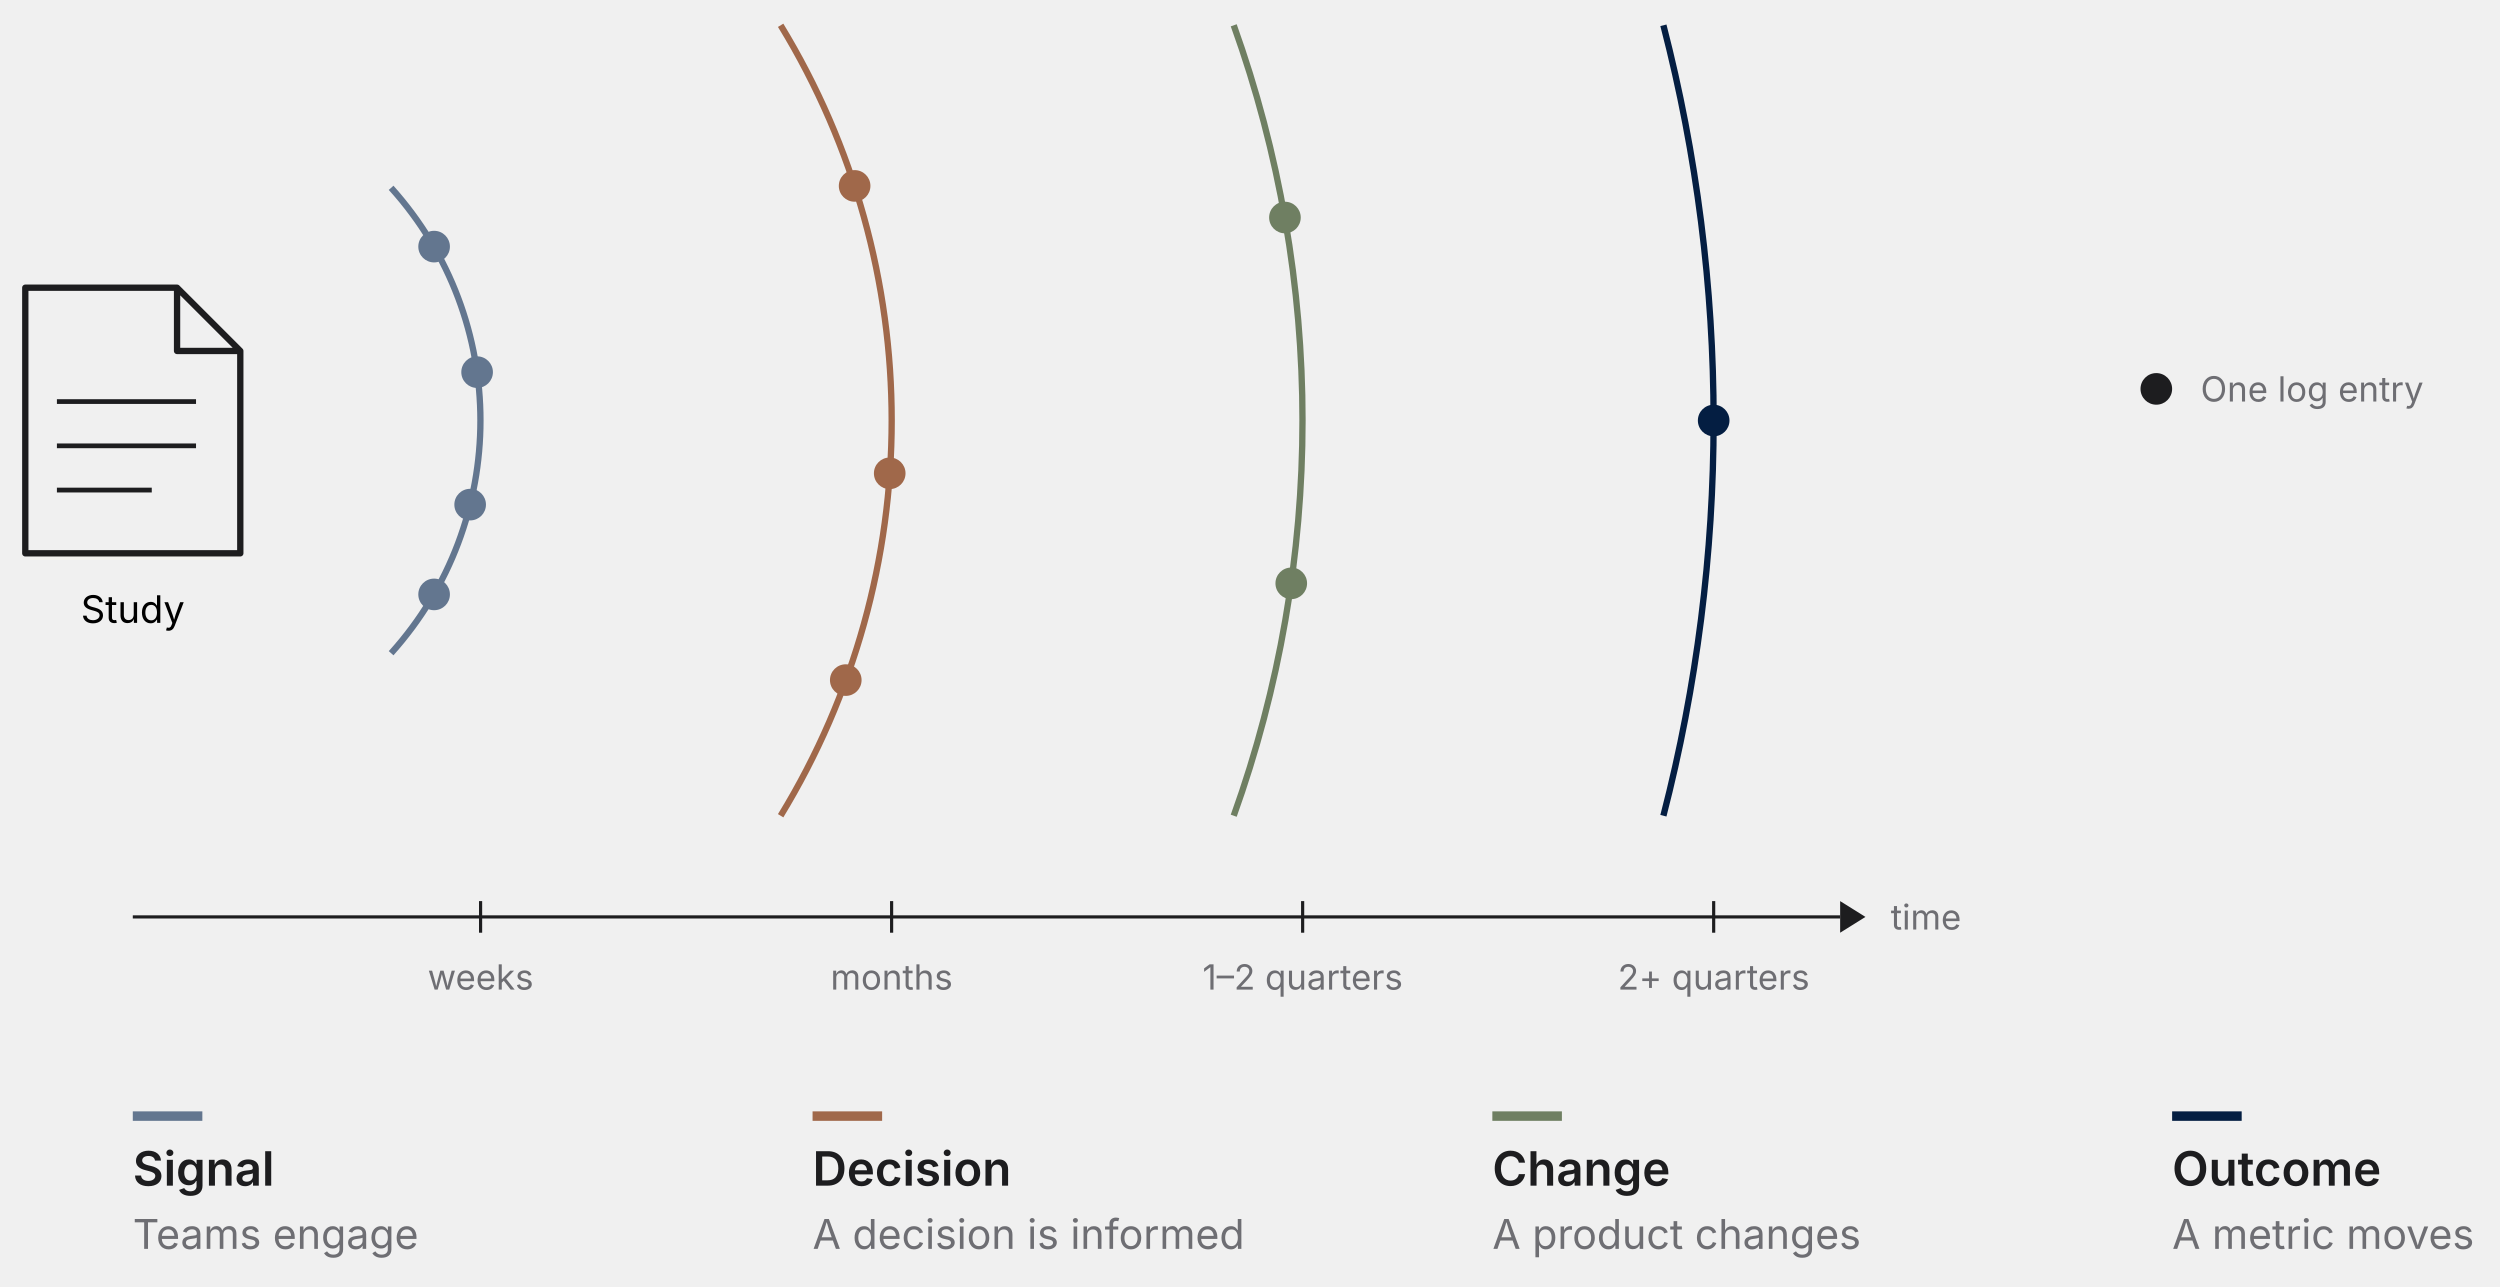
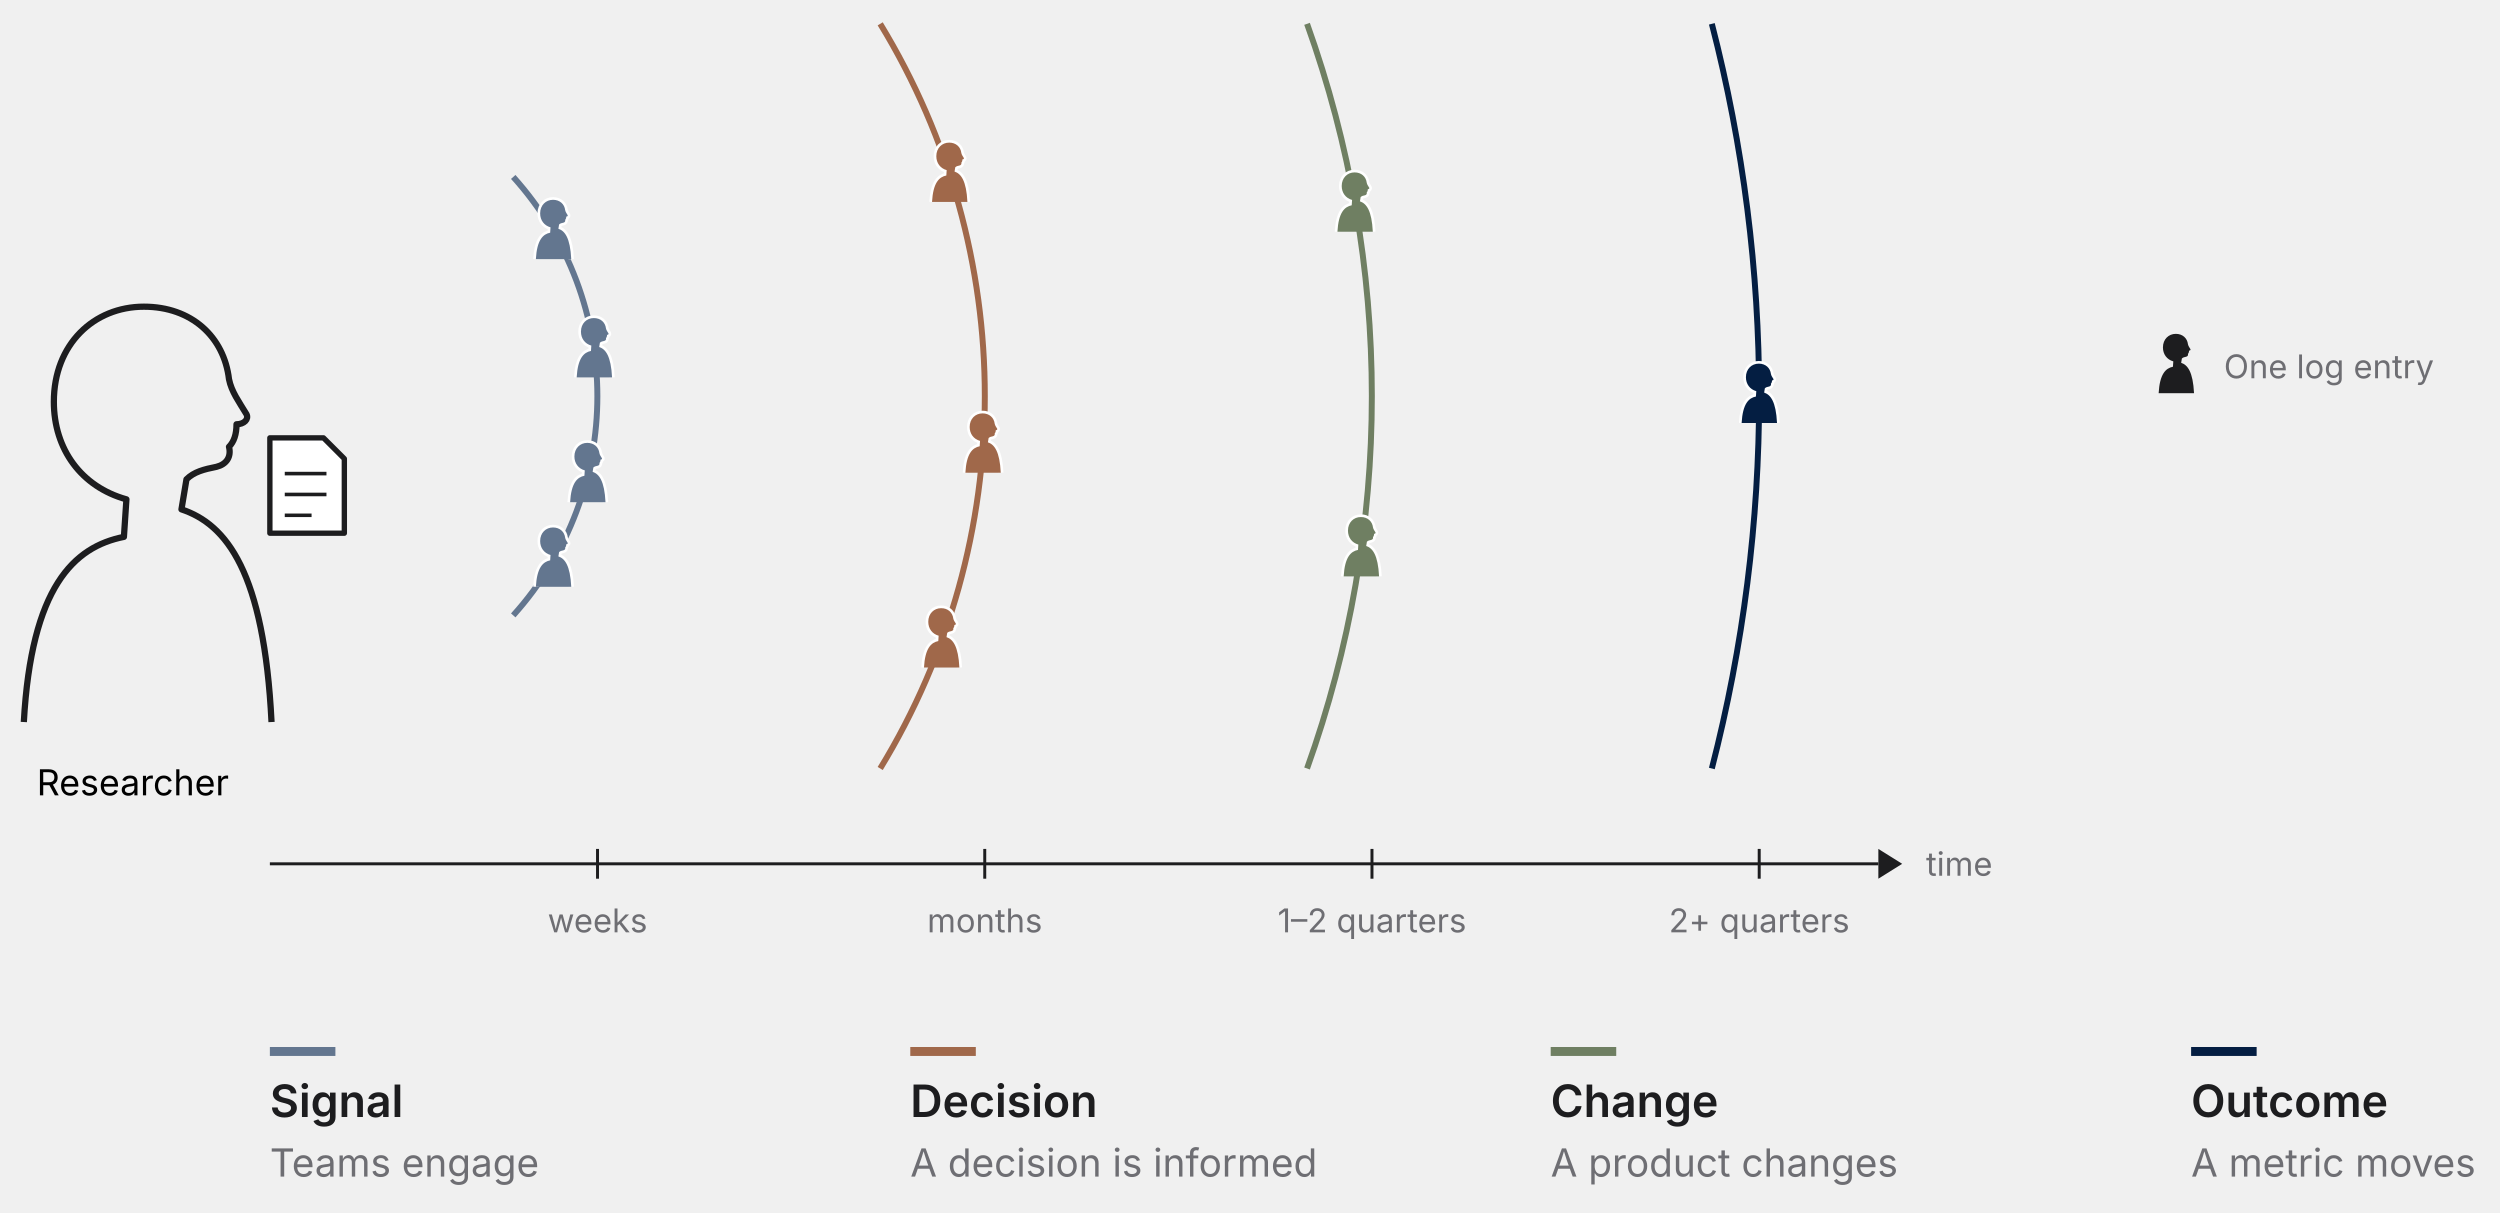
- <svg xmlns="http://www.w3.org/2000/svg" viewBox="108 67 790.7 407" font-size="12" font-family="-apple-system, BlinkMacSystemFont, 'SF Pro Text', 'Helvetica Neue', Inter, Arial, sans-serif">
-   <g fill="none" stroke="#1d1d1f" stroke-width="2" stroke-linejoin="round">
-     <path d="M116 158 h48 l20 20 v64 h-68z M164 158 v20 h20" />
-     <path d="M126 194 h44 M126 208 h44 M126 222 h30" stroke-width="1.5" />
+ <svg xmlns="http://www.w3.org/2000/svg" viewBox="59.4 67 839.3 407" font-size="12" font-family="-apple-system, BlinkMacSystemFont, 'SF Pro Text', 'Helvetica Neue', Inter, Arial, sans-serif">
+   <defs>
+     <path id="pf" d="M70 470 C76 362 110 330 150 322 L152 292 C116 282 94 252 94 214 C94 168 126 138 166 138 C204 138 230 162 234 196 C236 206 242 214 248 224 C250 228 246 232 240 232 C240 240 238 246 234 250 C236 258 232 264 224 266 C214 268 206 270 200 276 L196 300 C232 312 262 350 268 470" />
+   </defs>
+   <g transform="translate(38 112) scale(.42)">
+     <use href="#pf" fill="none" stroke="#1d1d1f" stroke-width="5" stroke-linejoin="round" />
  </g>
-   <text x="150" y="264" text-anchor="middle">Study</text>
+   <g fill="#fff" stroke="#1d1d1f" stroke-width="1.8" stroke-linejoin="round">
+     <path d="M150 214 h18 l7 7 v25 h-25z" />
+     <path d="M155 226 h14 M155 233 h14 M155 240 h9" stroke-width="1.2" fill="none" />
+   </g>
+   <text x="104" y="334" text-anchor="middle">Researcher</text>
  <path d="M231.7 126.4 A110 110 0 0 1 231.7 273.6" fill="none" stroke="#63768f" stroke-width="2" />
  <path d="M354.9 75 A240 240 0 0 1 354.9 325" fill="none" stroke="#a0684a" stroke-width="2" />
  <path d="M498.2 75 A370 370 0 0 1 498.2 325" fill="none" stroke="#6f7f62" stroke-width="2" />
  <path d="M634.1 75 A500 500 0 0 1 634.1 325" fill="none" stroke="#041e42" stroke-width="2" />
-   <circle cx="245.3" cy="145" r="5" fill="#63768f" />
-   <circle cx="258.9" cy="184.7" r="5" fill="#63768f" />
-   <circle cx="256.7" cy="226.6" r="5" fill="#63768f" />
-   <circle cx="245.3" cy="255" r="5" fill="#63768f" />
-   <circle cx="378.3" cy="125.8" r="5" fill="#a0684a" />
-   <circle cx="389.4" cy="216.7" r="5" fill="#a0684a" />
-   <circle cx="375.5" cy="282.1" r="5" fill="#a0684a" />
-   <circle cx="514.4" cy="135.8" r="5" fill="#6f7f62" />
-   <circle cx="516.4" cy="251.5" r="5" fill="#6f7f62" />
-   <circle cx="650" cy="200" r="5" fill="#041e42" />
+   <g transform="translate(235.1 125.8) scale(.06)">
+     <use href="#pf" fill="#63768f" stroke="#fff" stroke-width="30" paint-order="stroke" />
+   </g>
+   <g transform="translate(248.8 165.5) scale(.06)">
+     <use href="#pf" fill="#63768f" stroke="#fff" stroke-width="30" paint-order="stroke" />
+   </g>
+   <g transform="translate(246.6 207.4) scale(.06)">
+     <use href="#pf" fill="#63768f" stroke="#fff" stroke-width="30" paint-order="stroke" />
+   </g>
+   <g transform="translate(235.1 235.8) scale(.06)">
+     <use href="#pf" fill="#63768f" stroke="#fff" stroke-width="30" paint-order="stroke" />
+   </g>
+   <g transform="translate(368.1 106.6) scale(.06)">
+     <use href="#pf" fill="#a0684a" stroke="#fff" stroke-width="30" paint-order="stroke" />
+   </g>
+   <g transform="translate(379.3 197.5) scale(.06)">
+     <use href="#pf" fill="#a0684a" stroke="#fff" stroke-width="30" paint-order="stroke" />
+   </g>
+   <g transform="translate(365.4 262.9) scale(.06)">
+     <use href="#pf" fill="#a0684a" stroke="#fff" stroke-width="30" paint-order="stroke" />
+   </g>
+   <g transform="translate(504.2 116.6) scale(.06)">
+     <use href="#pf" fill="#6f7f62" stroke="#fff" stroke-width="30" paint-order="stroke" />
+   </g>
+   <g transform="translate(506.3 232.3) scale(.06)">
+     <use href="#pf" fill="#6f7f62" stroke="#fff" stroke-width="30" paint-order="stroke" />
+   </g>
+   <g transform="translate(639.9 180.8) scale(.06)">
+     <use href="#pf" fill="#041e42" stroke="#fff" stroke-width="30" paint-order="stroke" />
+   </g>
  <line x1="150" y1="357" x2="690" y2="357" stroke="#1d1d1f" />
  <path d="M690 352 l8 5 l-8 5" fill="#1d1d1f" />
  <text x="706" y="361" font-size="11" fill="#6e6e73">time</text>
  <line x1="260" y1="352" x2="260" y2="362" stroke="#1d1d1f" />
  <line x1="390" y1="352" x2="390" y2="362" stroke="#1d1d1f" />
  <line x1="520" y1="352" x2="520" y2="362" stroke="#1d1d1f" />
  <line x1="650" y1="352" x2="650" y2="362" stroke="#1d1d1f" />
  <text x="260" y="380" text-anchor="middle" font-size="11" fill="#6e6e73">weeks</text>
  <text x="390" y="380" text-anchor="middle" font-size="11" fill="#6e6e73">months</text>
  <text x="520" y="380" text-anchor="middle" font-size="11" fill="#6e6e73">1–2 quarters</text>
  <text x="650" y="380" text-anchor="middle" font-size="11" fill="#6e6e73">2+ quarters</text>
-   <circle cx="790" cy="190" r="5" fill="#1d1d1f" />
-   <text x="804" y="194" fill="#6e6e73" font-size="11">One log entry</text>
+   <g transform="translate(779.9 170.8) scale(.06)">
+     <use href="#pf" fill="#1d1d1f" />
+   </g>
+   <text x="806" y="194" fill="#6e6e73" font-size="11">One log entry</text>
  <g>
    <line x1="150" y1="420" x2="172" y2="420" stroke="#63768f" stroke-width="3" />
    <text x="150" y="442" fill="#1d1d1f" font-weight="600" font-size="15">Signal</text>
    <text x="150" y="462" font-size="13" fill="#6e6e73">Teams engage</text>
    <line x1="365" y1="420" x2="387" y2="420" stroke="#a0684a" stroke-width="3" />
    <text x="365" y="442" fill="#1d1d1f" font-weight="600" font-size="15">Decision</text>
    <text x="365" y="462" font-size="13" fill="#6e6e73">A decision is informed</text>
    <line x1="580" y1="420" x2="602" y2="420" stroke="#6f7f62" stroke-width="3" />
    <text x="580" y="442" fill="#1d1d1f" font-weight="600" font-size="15">Change</text>
    <text x="580" y="462" font-size="13" fill="#6e6e73">A product changes</text>
    <line x1="795" y1="420" x2="817" y2="420" stroke="#041e42" stroke-width="3" />
    <text x="795" y="442" fill="#1d1d1f" font-weight="600" font-size="15">Outcome</text>
    <text x="795" y="462" font-size="13" fill="#6e6e73">A metric moves</text>
  </g>
</svg>
